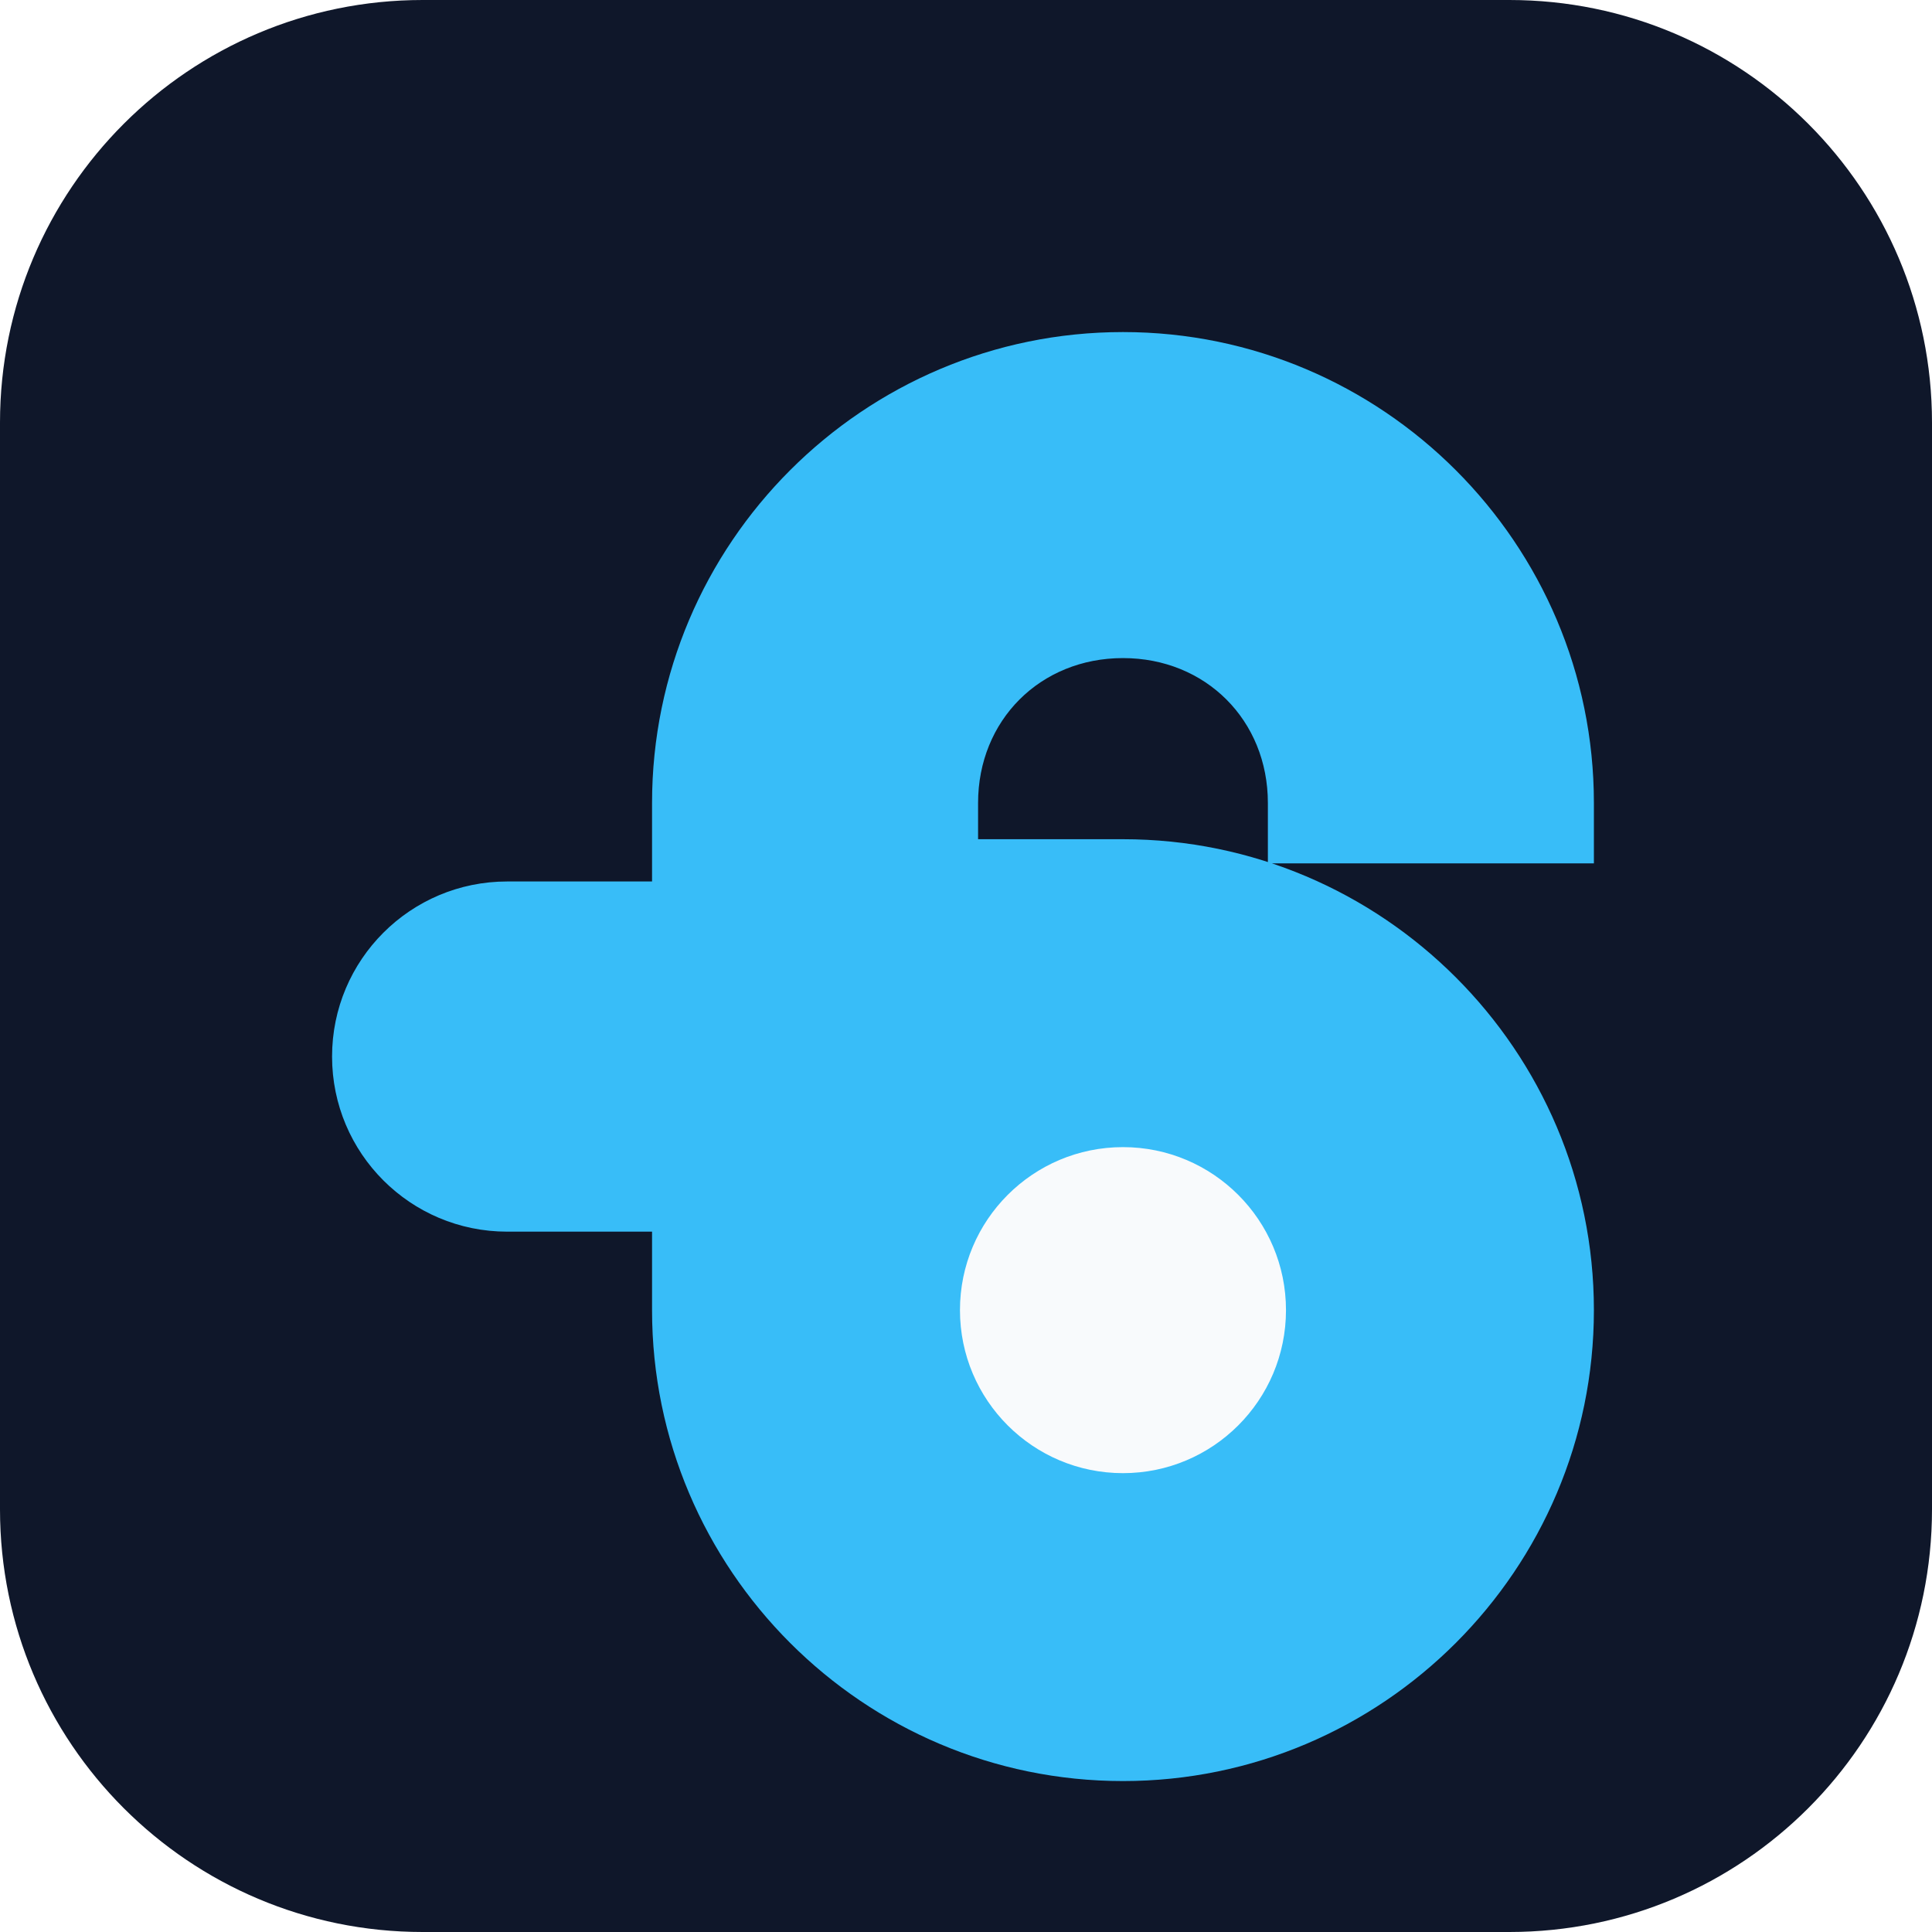
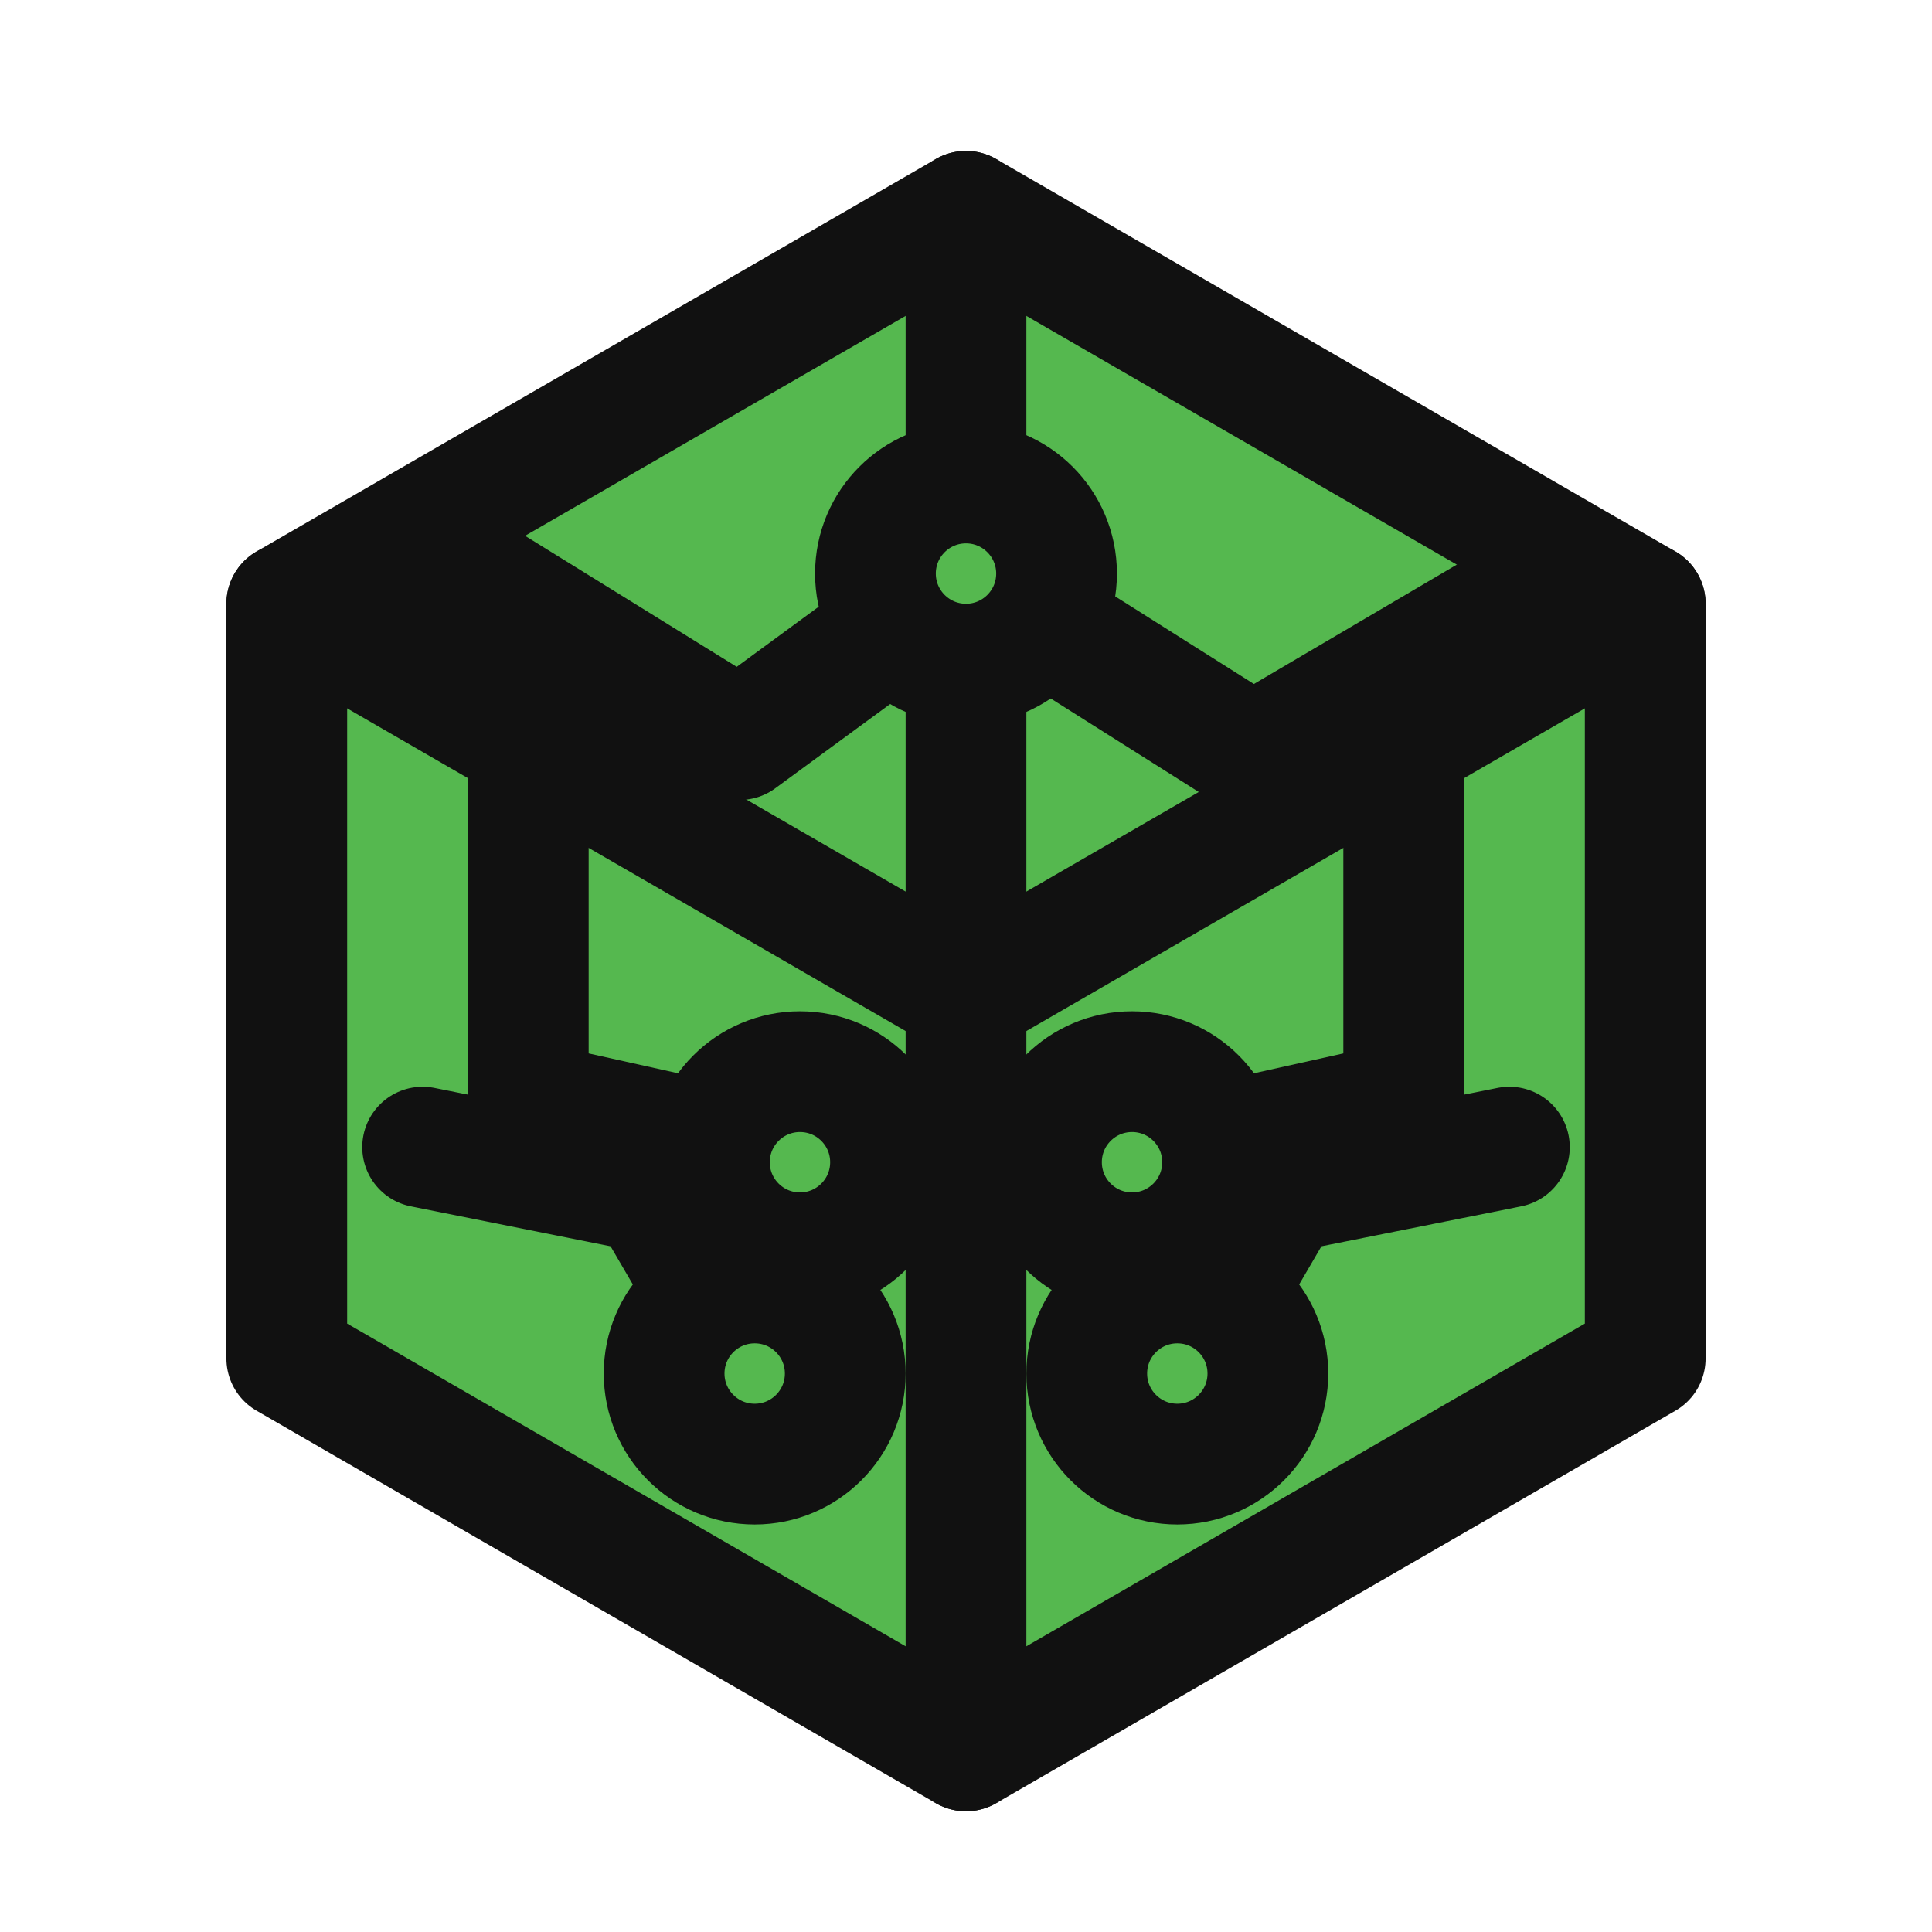
<svg xmlns="http://www.w3.org/2000/svg" width="128" height="128" viewBox="0 0 128 128" fill="none">
-   <rect width="128" height="128" rx="28" fill="#0F172A" />
-   <path d="M74.4 22C57.2 22 43.2 36 43.2 53.2V58.4H33.6C27.192 58.4 22 63.592 22 70C22 76.408 27.192 81.6 33.6 81.6H43.2V86.8C43.2 104 57.2 118 74.4 118C91.6 118 105.6 104 105.6 86.8C105.6 69.6 91.6 55.6 74.4 55.6H64.8V53.2C64.8 47.72 68.92 43.6 74.4 43.6C79.88 43.6 84 47.72 84 53.2V57.2H105.6V53.2C105.6 36 91.6 22 74.4 22Z" fill="#38BDF8" />
-   <circle cx="74.4" cy="86.8" r="10.8" fill="#F8FAFC" />
+   <g stroke="#111111" stroke-width="8" stroke-linecap="round" stroke-linejoin="round">
+     <path d="M64 14L109 40V90L64 116L19 90V40L64 14Z" fill="#55B84F" />
+     <path d="M64 14V116" />
+     <path d="M19 40L64 66L109 40" />
+     <path d="M28 36L49 49L64 38L83 50L100 40" />
+     <path d="M35 49V73L53 77" />
+     <path d="M93 49V73L75 77" />
+     <path d="M28 76L43 79" />
+     <path d="M100 76L85 79" />
+     <path d="M43 79L50 91" />
+     <path d="M85 79L78 91" />
+   </g>
+   <circle cx="64" cy="38" r="6" fill="#55B84F" stroke="#111111" stroke-width="8" />
+   <circle cx="53" cy="77" r="6" fill="#55B84F" stroke="#111111" stroke-width="8" />
+   <circle cx="75" cy="77" r="6" fill="#55B84F" stroke="#111111" stroke-width="8" />
+   <circle cx="50" cy="91" r="6" fill="#55B84F" stroke="#111111" stroke-width="8" />
+   <circle cx="78" cy="91" r="6" fill="#55B84F" stroke="#111111" stroke-width="8" />
</svg>
